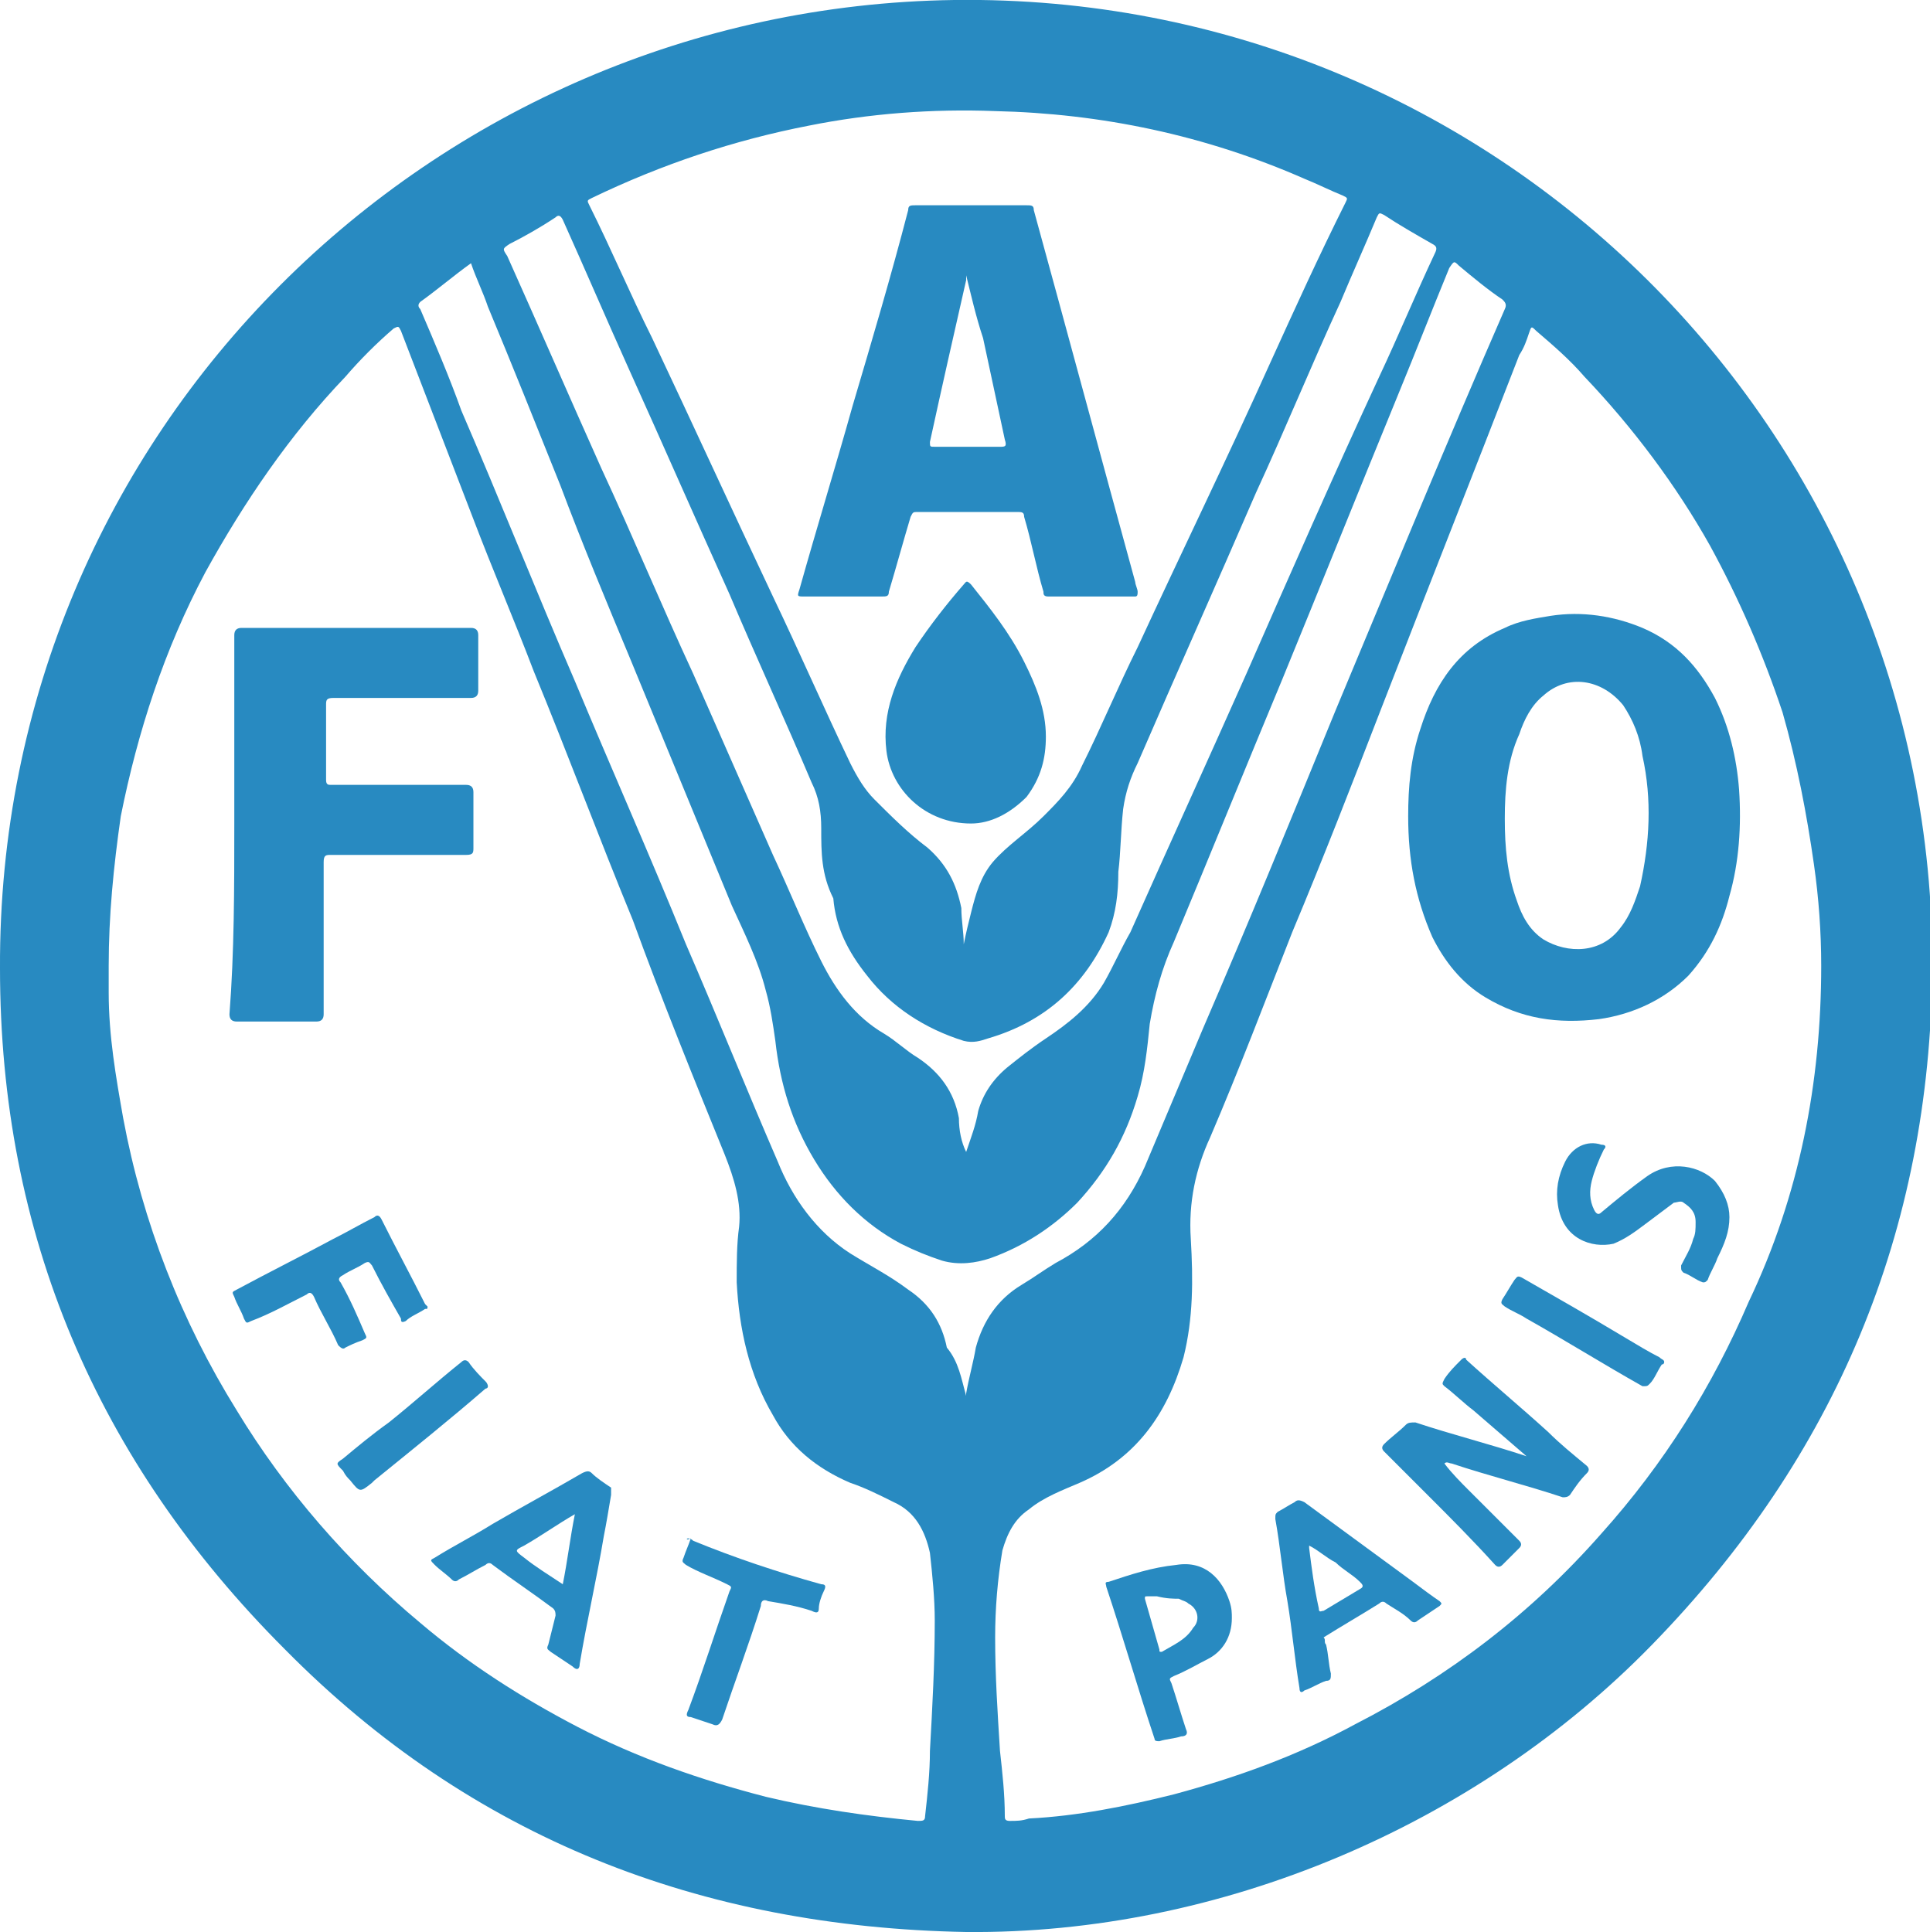
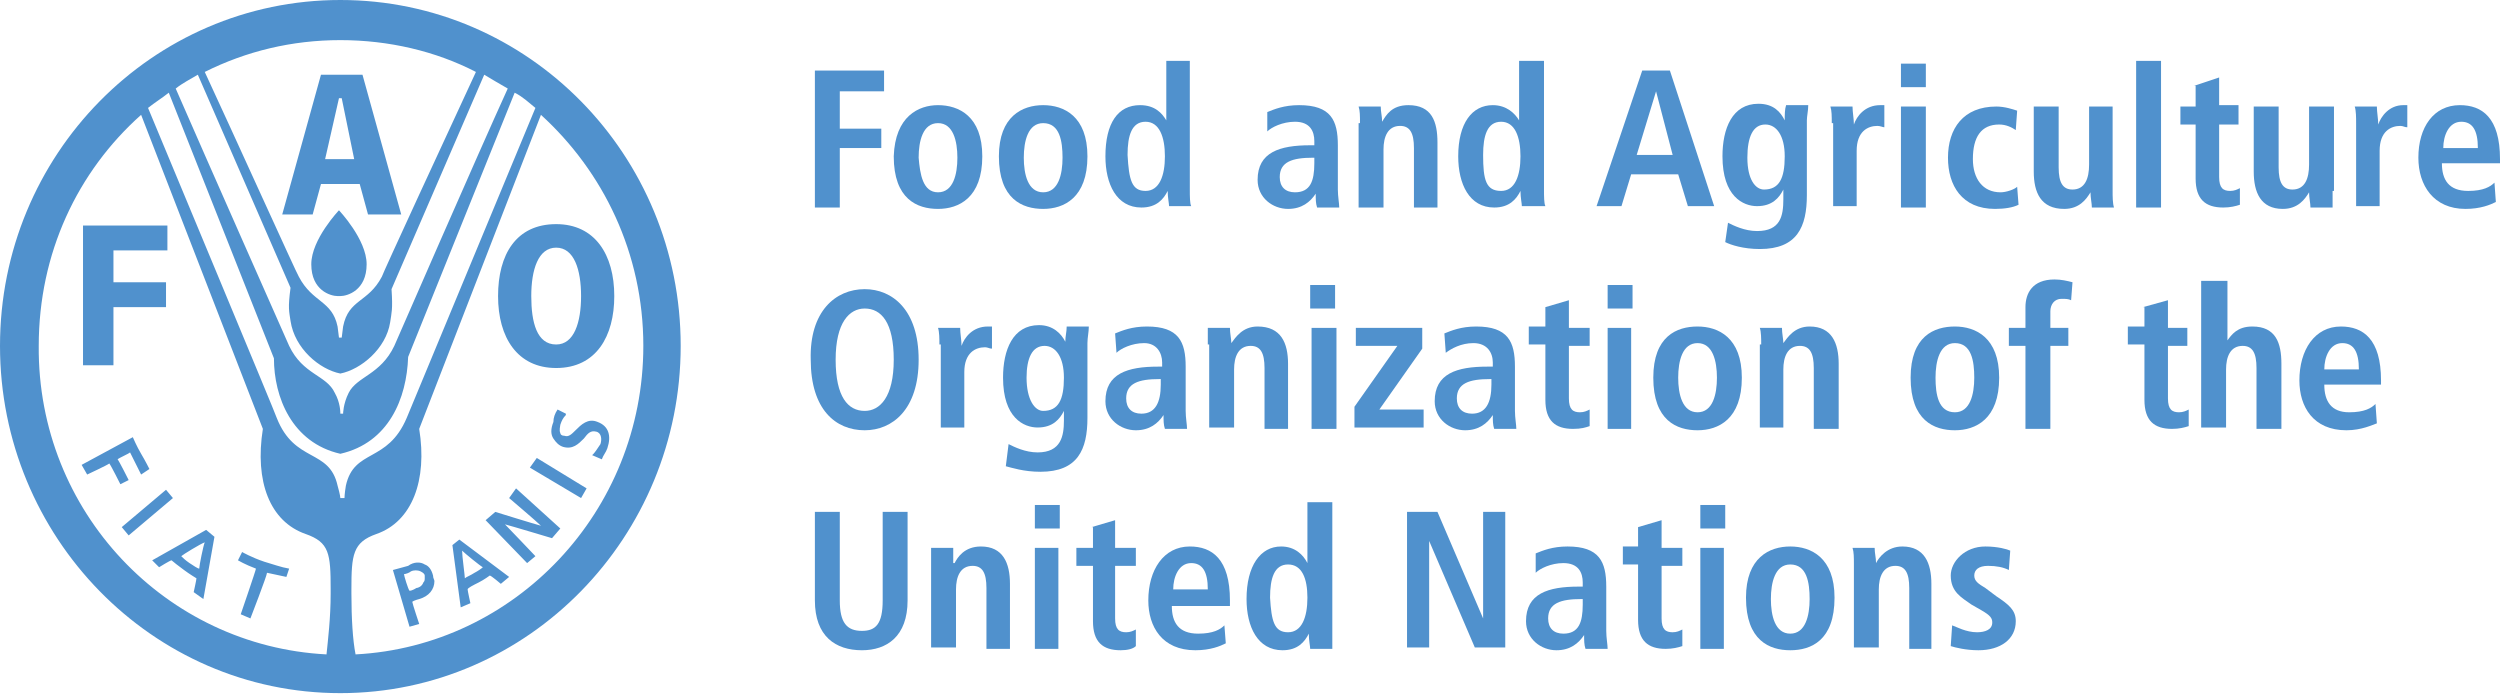
- <svg xmlns="http://www.w3.org/2000/svg" version="1.1" id="Layer_1" x="0px" y="0px" viewBox="0 0 79.9 80" enable-background="new 0 0 79.9 80" xml:space="preserve">
+ <svg xmlns="http://www.w3.org/2000/svg" version="1.1" id="Layer_1" x="0px" y="0px" viewBox="0 0 180.7 50.1" enable-background="new 0 0 180.7 50.1" xml:space="preserve">
  <g>
-     <path fill="#288AC1" d="M40,80C29,79.8,19.5,76.1,11.8,68.3C4,60.5,0,51.1,0,40.1C-0.1,17.8,17.9,0.3,39.5,0   c22.4-0.3,40.6,17.8,40.5,40.1C79.9,51,76,60.3,68.4,68.1C61.1,75.6,50.5,80.1,40,80z M4.5,40c0,0.4,0,0.8,0,1.1   c0,1.8,0.3,3.5,0.6,5.2c0.8,4.3,2.4,8.4,4.7,12.1c2,3.3,4.6,6.3,7.6,8.8c2,1.7,4.2,3.1,6.5,4.3c2.5,1.3,5.1,2.2,7.8,2.9   c2.1,0.5,4.2,0.8,6.3,1c0.2,0,0.3,0,0.3-0.2c0.1-0.9,0.2-1.8,0.2-2.7c0.1-1.8,0.2-3.6,0.2-5.4c0-0.9-0.1-1.9-0.2-2.8   c-0.2-0.9-0.6-1.7-1.5-2.1c-0.6-0.3-1.2-0.6-1.8-0.8c-1.4-0.6-2.5-1.5-3.2-2.8c-1-1.7-1.4-3.6-1.5-5.5c0-0.8,0-1.6,0.1-2.3   c0.1-1-0.2-2-0.6-3c-1.3-3.2-2.6-6.4-3.8-9.7c-1.4-3.4-2.7-6.9-4.1-10.3c-0.8-2.1-1.7-4.2-2.5-6.3c-1-2.6-2-5.2-3-7.8   c-0.1-0.2-0.1-0.2-0.3-0.1c-0.7,0.6-1.4,1.3-2,2c-2.3,2.4-4.2,5.2-5.8,8.1c-1.7,3.2-2.8,6.6-3.5,10.1C4.7,35.9,4.5,37.9,4.5,40z    M75.4,40c0-1.4-0.1-2.8-0.3-4.2c-0.3-2.1-0.7-4.2-1.3-6.3c-0.8-2.4-1.8-4.7-3-6.9c-1.4-2.5-3.2-4.9-5.2-7c-0.6-0.7-1.3-1.3-2-1.9   c-0.2-0.2-0.2-0.2-0.3,0.1c-0.1,0.3-0.2,0.6-0.4,0.9c-1.9,4.9-3.8,9.7-5.7,14.6c-1.2,3.1-2.4,6.2-3.7,9.3c-1.1,2.8-2.2,5.7-3.4,8.5   c-0.6,1.3-0.9,2.7-0.8,4.2c0.1,1.7,0.1,3.3-0.3,4.9c-0.7,2.4-2,4.2-4.3,5.2c-0.7,0.3-1.5,0.6-2.1,1.1c-0.6,0.4-0.9,1-1.1,1.7   c-0.2,1.2-0.3,2.4-0.3,3.6c0,1.6,0.1,3.1,0.2,4.7c0.1,0.9,0.2,1.8,0.2,2.7c0,0.1,0,0.2,0.2,0.2c0.3,0,0.5,0,0.8-0.1   c2-0.1,4-0.5,6-1c2.6-0.7,5.1-1.6,7.5-2.9c3.9-2,7.3-4.6,10.2-7.9c2.6-2.9,4.6-6.1,6.1-9.6C74.5,49.5,75.4,44.8,75.4,40z    M39.9,39.1C40,39.1,40,39.1,39.9,39.1c0.1-0.5,0.2-0.9,0.3-1.3c0.2-0.8,0.4-1.5,0.9-2.1c0.6-0.7,1.4-1.2,2.1-1.9   c0.6-0.6,1.2-1.2,1.6-2.1c0.8-1.6,1.5-3.3,2.3-4.9c1.8-3.9,3.7-7.8,5.5-11.8c1-2.2,2-4.4,3.1-6.6c0.1-0.2,0.1-0.2-0.1-0.3   c-0.5-0.2-1.1-0.5-1.6-0.7c-4.1-1.8-8.4-2.7-12.8-2.8c-2.6-0.1-5.2,0.1-7.7,0.6c-3.1,0.6-6.1,1.6-9,3c-0.2,0.1-0.2,0.1-0.1,0.3   c0.9,1.8,1.7,3.7,2.6,5.5c1.7,3.6,3.3,7.1,5,10.7c1.1,2.3,2.1,4.6,3.2,6.9c0.3,0.6,0.6,1.1,1,1.5c0.7,0.7,1.4,1.4,2.2,2   c0.8,0.7,1.2,1.5,1.4,2.5C39.8,38.1,39.9,38.6,39.9,39.1z M40,57.8c0,0,0-0.1,0-0.1c0.1-0.6,0.3-1.3,0.4-1.9c0.3-1.1,0.9-2,1.9-2.6   c0.5-0.3,0.9-0.6,1.4-0.9c1.7-0.9,2.9-2.2,3.7-4c0.8-1.9,1.6-3.8,2.4-5.7c1.9-4.4,3.7-8.8,5.5-13.2c2.3-5.5,4.6-11.1,7-16.6   c0.1-0.2,0-0.3-0.1-0.4c-0.6-0.4-1.2-0.9-1.8-1.4c-0.2-0.2-0.2-0.2-0.4,0.1c-0.7,1.7-1.4,3.5-2.1,5.2c-1.6,3.9-3.2,7.9-4.8,11.8   c-1.5,3.6-3,7.3-4.5,10.9c-0.5,1.1-0.8,2.2-1,3.4c-0.1,1-0.2,2-0.5,3c-0.5,1.7-1.3,3.1-2.5,4.4c-1,1-2.2,1.8-3.6,2.3   c-0.6,0.2-1.3,0.3-2,0.1c-0.6-0.2-1.1-0.4-1.7-0.7c-1.5-0.8-2.7-2-3.6-3.5c-0.9-1.5-1.4-3.1-1.6-4.9c-0.1-0.7-0.2-1.4-0.4-2.1   c-0.3-1.2-0.9-2.4-1.4-3.5c-1.4-3.4-2.8-6.8-4.2-10.2c-1-2.4-2-4.8-2.9-7.2c-1-2.5-2-5-3-7.4c-0.2-0.6-0.5-1.2-0.7-1.8   c-0.7,0.5-1.4,1.1-2.1,1.6c-0.1,0.1-0.1,0.2,0,0.3c0.6,1.4,1.2,2.8,1.7,4.2c1.6,3.7,3.1,7.5,4.7,11.2c1.5,3.6,3.1,7.2,4.6,10.9   c1.3,3,2.5,6,3.8,9c0.6,1.5,1.6,2.9,3,3.8c0.8,0.5,1.6,0.9,2.4,1.5c0.9,0.6,1.4,1.4,1.6,2.4C39.7,56.4,39.8,57.1,40,57.8z M40,47.7   C40,47.7,40,47.7,40,47.7c0.2-0.6,0.4-1.1,0.5-1.7c0.2-0.7,0.6-1.3,1.2-1.8c0.5-0.4,1-0.8,1.6-1.2c0.9-0.6,1.8-1.3,2.4-2.3   c0.4-0.7,0.7-1.4,1.1-2.1c1.6-3.6,3.2-7.1,4.8-10.7c1.8-4.1,3.6-8.2,5.5-12.3c0.8-1.7,1.5-3.4,2.3-5.1c0.1-0.2,0.1-0.3-0.1-0.4   c-0.7-0.4-1.4-0.8-2-1.2c-0.2-0.1-0.2-0.1-0.3,0.1c-0.5,1.2-1,2.3-1.5,3.5c-1.2,2.6-2.3,5.3-3.5,7.9c-1.6,3.7-3.3,7.5-4.9,11.2   c-0.3,0.6-0.5,1.2-0.6,1.9c-0.1,0.9-0.1,1.8-0.2,2.6c0,0.9-0.1,1.7-0.4,2.5c-1,2.2-2.6,3.7-5,4.4c-0.3,0.1-0.6,0.2-1,0.1   c-1.6-0.5-3-1.4-4-2.7c-0.8-1-1.3-2-1.4-3.2C34,36.2,34,35.3,34,34.3c0-0.7-0.1-1.3-0.4-1.9c-1.1-2.6-2.3-5.2-3.4-7.8   c-1.4-3.1-2.8-6.3-4.2-9.4c-0.9-2-1.8-4.1-2.7-6.1c-0.1-0.2-0.2-0.2-0.3-0.1c-0.6,0.4-1.3,0.8-1.9,1.1c-0.3,0.2-0.3,0.2-0.1,0.5   c1.3,2.9,2.6,5.9,3.9,8.8c1.3,2.8,2.5,5.7,3.8,8.5c1.1,2.5,2.2,5,3.3,7.5c0.7,1.5,1.3,3,2,4.4c0.6,1.2,1.4,2.3,2.6,3   c0.5,0.3,0.9,0.7,1.4,1c0.9,0.6,1.5,1.4,1.7,2.5C39.7,46.8,39.8,47.3,40,47.7z" />
-     <path fill="#288AC1" d="M9.7,34.1c0-2.6,0-5.2,0-7.8c0-0.2,0.1-0.3,0.3-0.3c3.2,0,6.4,0,9.5,0c0.2,0,0.3,0.1,0.3,0.3   c0,0.8,0,1.6,0,2.3c0,0.2-0.1,0.3-0.3,0.3c-1.9,0-3.8,0-5.7,0c-0.3,0-0.3,0.1-0.3,0.3c0,1,0,2.1,0,3.1c0,0.2,0.1,0.2,0.2,0.2   c1.9,0,3.7,0,5.6,0c0.2,0,0.3,0.1,0.3,0.3c0,0.8,0,1.6,0,2.3c0,0.2,0,0.3-0.3,0.3c-1.9,0-3.7,0-5.6,0c-0.2,0-0.3,0-0.3,0.3   c0,2.1,0,4.2,0,6.3c0,0.2-0.1,0.3-0.3,0.3c-1.1,0-2.2,0-3.3,0c-0.2,0-0.3-0.1-0.3-0.3C9.7,39.4,9.7,36.8,9.7,34.1z" />
-     <path fill="#288AC1" d="M25.3,61.9c-0.1,0.6-0.2,1.2-0.3,1.7c-0.3,1.8-0.7,3.5-1,5.3c0,0.2-0.1,0.3-0.3,0.1   c-0.3-0.2-0.6-0.4-0.9-0.6c-0.1-0.1-0.2-0.1-0.1-0.3c0.1-0.4,0.2-0.8,0.3-1.2c0-0.1,0-0.2-0.1-0.3c-0.8-0.6-1.7-1.2-2.5-1.8   c-0.1-0.1-0.2-0.1-0.3,0c-0.4,0.2-0.7,0.4-1.1,0.6c-0.1,0.1-0.2,0.1-0.3,0c-0.2-0.2-0.5-0.4-0.7-0.6c-0.2-0.2-0.2-0.2,0-0.3   c0.8-0.5,1.6-0.9,2.4-1.4c1.2-0.7,2.5-1.4,3.7-2.1c0.2-0.1,0.3-0.1,0.4,0c0.2,0.2,0.5,0.4,0.8,0.6C25.3,61.8,25.3,61.8,25.3,61.9z    M23.8,62.7c-0.7,0.4-1.4,0.9-2.1,1.3c-0.4,0.2-0.4,0.2,0,0.5c0.5,0.4,1,0.7,1.6,1.1C23.5,64.6,23.6,63.7,23.8,62.7z" />
-     <path fill="#288AC1" d="M17.7,54.1c0,0.1,0,0.1-0.1,0.1c-0.3,0.2-0.6,0.3-0.8,0.5c-0.2,0.1-0.2,0-0.2-0.1c-0.4-0.7-0.8-1.4-1.2-2.2   c-0.1-0.1-0.1-0.2-0.3-0.1c-0.3,0.2-0.6,0.3-0.9,0.5C14,52.9,14,53,14.1,53.1c0.4,0.7,0.7,1.4,1,2.1c0.1,0.2,0.1,0.2-0.1,0.3   c-0.3,0.1-0.5,0.2-0.7,0.3c-0.1,0.1-0.2,0-0.3-0.1c-0.3-0.7-0.7-1.3-1-2c-0.1-0.2-0.2-0.2-0.3-0.1c-0.8,0.4-1.5,0.8-2.3,1.1   c-0.2,0.1-0.2,0.1-0.3-0.1c-0.1-0.3-0.3-0.6-0.4-0.9c-0.1-0.2-0.1-0.2,0.1-0.3c1.3-0.7,2.7-1.4,4-2.1c0.6-0.3,1.1-0.6,1.7-0.9   c0.1-0.1,0.2-0.1,0.3,0.1c0.6,1.2,1.2,2.3,1.8,3.5C17.7,54.1,17.7,54.1,17.7,54.1z" />
-     <path fill="#288AC1" d="M28.5,63.7c0,0,0.1,0,0.2,0.1c1.7,0.7,3.5,1.3,5.3,1.8c0.2,0,0.2,0.1,0.1,0.3c-0.1,0.2-0.2,0.5-0.2,0.7   c0,0.2-0.1,0.2-0.3,0.1c-0.6-0.2-1.2-0.3-1.8-0.4c-0.2-0.1-0.3,0-0.3,0.2c-0.5,1.6-1.1,3.2-1.6,4.7c-0.1,0.2-0.2,0.3-0.4,0.2   c-0.3-0.1-0.6-0.2-0.9-0.3c-0.2,0-0.2-0.1-0.1-0.3c0.6-1.6,1.1-3.2,1.7-4.9c0.1-0.2,0.1-0.2-0.1-0.3c-0.6-0.3-1.2-0.5-1.7-0.8   c-0.1-0.1-0.2-0.1-0.1-0.3c0.1-0.3,0.2-0.5,0.3-0.8C28.4,63.8,28.4,63.7,28.5,63.7z" />
-     <path fill="#288AC1" d="M20.2,57.4c0,0.1-0.1,0.1-0.1,0.1c-1.5,1.3-3,2.5-4.6,3.8c0,0-0.1,0.1-0.1,0.1c-0.5,0.4-0.5,0.4-0.9-0.1   c-0.1-0.1-0.2-0.2-0.3-0.4c-0.3-0.3-0.3-0.3,0-0.5c0.6-0.5,1.2-1,1.9-1.5c1-0.8,2-1.7,3-2.5c0.1-0.1,0.2-0.1,0.3,0   c0.2,0.3,0.5,0.6,0.7,0.8C20.2,57.3,20.2,57.4,20.2,57.4z" />
-     <path fill="#288AC1" d="M58.3,33.8c0-1.2,0.1-2.4,0.5-3.6c0.6-1.9,1.6-3.4,3.5-4.2c0.6-0.3,1.3-0.4,1.9-0.5c1.3-0.2,2.6,0,3.8,0.5   c1.4,0.6,2.3,1.6,3,2.9c0.6,1.2,0.9,2.5,1,3.8c0.1,1.5,0,3-0.4,4.4c-0.3,1.2-0.8,2.3-1.7,3.3c-1,1-2.3,1.6-3.7,1.8   c-1.7,0.2-3.2,0-4.7-0.9c-1-0.6-1.7-1.5-2.2-2.5C58.6,37.2,58.3,35.6,58.3,33.8z M62.3,33.9c0,1.2,0.1,2.3,0.5,3.4   c0.2,0.6,0.5,1.2,1.1,1.6c1,0.6,2.4,0.6,3.2-0.5c0.4-0.5,0.6-1.1,0.8-1.7c0.4-1.8,0.5-3.6,0.1-5.4c-0.1-0.8-0.4-1.5-0.8-2.1   c-0.9-1.1-2.3-1.3-3.3-0.4c-0.5,0.4-0.8,1-1,1.6C62.4,31.5,62.3,32.7,62.3,33.9z" />
-     <path fill="#288AC1" d="M63.2,60.3c-0.7-0.6-1.5-1.3-2.2-1.9c-0.4-0.3-0.8-0.7-1.2-1c-0.1-0.1-0.1-0.1,0-0.3   c0.2-0.3,0.4-0.5,0.7-0.8c0.1-0.1,0.2-0.1,0.2,0c1.1,1,2.3,2,3.4,3c0.5,0.5,1,0.9,1.6,1.4c0.1,0.1,0.1,0.2,0,0.3   c-0.3,0.3-0.5,0.6-0.7,0.9c-0.1,0.1-0.2,0.1-0.3,0.1c-1.5-0.5-3.1-0.9-4.6-1.4c-0.1,0-0.2-0.1-0.3,0c0.3,0.4,0.7,0.8,1,1.1   c0.7,0.7,1.4,1.4,2.1,2.1c0.1,0.1,0.1,0.2,0,0.3c-0.2,0.2-0.5,0.5-0.7,0.7c-0.1,0.1-0.2,0.1-0.3,0c-0.9-1-1.9-2-2.8-2.9   c-0.6-0.6-1.2-1.2-1.8-1.8c-0.1-0.1-0.1-0.2,0-0.3c0.3-0.3,0.6-0.5,0.9-0.8c0.1-0.1,0.2-0.1,0.4-0.1c1.5,0.5,3.1,0.9,4.6,1.4   C63.1,60.3,63.1,60.3,63.2,60.3C63.2,60.3,63.2,60.3,63.2,60.3z" />
-     <path fill="#288AC1" d="M54.9,68.1c0.1,0.4,0.1,0.8,0.2,1.2c0,0.2,0,0.3-0.2,0.3c-0.3,0.1-0.6,0.3-0.9,0.4   c-0.1,0.1-0.2,0.1-0.2-0.1c-0.2-1.2-0.3-2.4-0.5-3.6c-0.2-1.1-0.3-2.3-0.5-3.4c0-0.2,0-0.2,0.1-0.3c0.2-0.1,0.5-0.3,0.7-0.4   c0.1-0.1,0.2-0.1,0.4,0c1.5,1.1,3,2.2,4.5,3.3c0.4,0.3,0.8,0.6,1.1,0.8c0.1,0.1,0.1,0.1,0,0.2c-0.3,0.2-0.6,0.4-0.9,0.6   c-0.1,0.1-0.2,0.1-0.3,0c-0.3-0.3-0.7-0.5-1-0.7c-0.1-0.1-0.2-0.1-0.3,0c-0.8,0.5-1.5,0.9-2.3,1.4C54.9,67.9,54.8,68,54.9,68.1z    M54.2,64c0,0.1,0,0.1,0,0.1c0.1,0.8,0.2,1.6,0.4,2.5c0,0.2,0.1,0.1,0.2,0.1c0.5-0.3,1-0.6,1.5-0.9c0.2-0.1,0.1-0.2,0-0.3   c-0.3-0.3-0.7-0.5-1-0.8C54.9,64.5,54.6,64.2,54.2,64z" />
-     <path fill="#288AC1" d="M51,67c0,0.8-0.4,1.4-1,1.7c-0.4,0.2-0.9,0.5-1.4,0.7c-0.2,0.1-0.2,0.1-0.1,0.3c0.2,0.6,0.4,1.3,0.6,1.9   c0.1,0.2,0,0.3-0.2,0.3c-0.3,0.1-0.6,0.1-0.9,0.2c-0.1,0-0.2,0-0.2-0.1c-0.7-2.1-1.3-4.2-2-6.3c0-0.1-0.1-0.2,0.1-0.2   c0.9-0.3,1.8-0.6,2.8-0.7c1.2-0.2,1.9,0.6,2.2,1.5C51,66.6,51,66.8,51,67z M47.9,66.1c-0.1,0-0.2,0-0.4,0c-0.1,0-0.1,0-0.1,0.1   c0.2,0.7,0.4,1.4,0.6,2.1c0,0.1,0,0.1,0.1,0.1c0.5-0.3,1-0.5,1.3-1c0.3-0.3,0.2-0.8-0.2-1c-0.1-0.1-0.2-0.1-0.4-0.2   C48.6,66.2,48.3,66.2,47.9,66.1z" />
-     <path fill="#288AC1" d="M71.6,50.4c0,0.6-0.2,1.1-0.5,1.7c-0.1,0.3-0.3,0.6-0.4,0.9c-0.1,0.1-0.1,0.1-0.2,0.1   c-0.3-0.1-0.5-0.3-0.8-0.4c-0.1-0.1-0.1-0.1-0.1-0.3c0.2-0.4,0.4-0.7,0.5-1.1c0.1-0.2,0.1-0.4,0.1-0.7c0-0.4-0.2-0.6-0.5-0.8   c-0.1-0.1-0.3,0-0.4,0c-0.4,0.3-0.8,0.6-1.2,0.9c-0.4,0.3-0.8,0.6-1.3,0.8c-0.9,0.2-2.1-0.2-2.3-1.6c-0.1-0.6,0-1.2,0.3-1.8   c0.3-0.6,0.9-0.9,1.5-0.7c0.2,0,0.2,0.1,0.1,0.2c-0.2,0.4-0.4,0.9-0.5,1.3c-0.1,0.4-0.1,0.8,0.1,1.2c0.1,0.2,0.2,0.2,0.3,0.1   c0.6-0.5,1.2-1,1.9-1.5c1-0.7,2.2-0.4,2.8,0.2C71.4,49.4,71.6,49.9,71.6,50.4z" />
-     <path fill="#288AC1" d="M68.9,56.4c0,0,0,0.1-0.1,0.1c-0.2,0.3-0.3,0.6-0.5,0.8c-0.1,0.1-0.1,0.1-0.3,0.1c-1.6-0.9-3.2-1.9-4.8-2.8   c-0.3-0.2-0.6-0.3-0.9-0.5c-0.1-0.1-0.2-0.1-0.1-0.3c0.2-0.3,0.3-0.5,0.5-0.8c0.1-0.1,0.1-0.2,0.3-0.1c1.4,0.8,2.8,1.6,4.3,2.5   c0.5,0.3,1,0.6,1.4,0.8C68.8,56.3,68.9,56.3,68.9,56.4z" />
-     <path fill="#288AC1" d="M40.2,8.5c0.8,0,1.5,0,2.3,0c0.2,0,0.3,0,0.3,0.2c1.4,5.1,2.8,10.3,4.2,15.4c0,0.1,0.1,0.3,0.1,0.4   c0,0.1,0,0.2-0.1,0.2c-1.2,0-2.4,0-3.6,0c-0.2,0-0.2-0.1-0.2-0.2c-0.3-1-0.5-2.1-0.8-3.1c0-0.2-0.1-0.2-0.3-0.2c-1.4,0-2.7,0-4.1,0   c-0.2,0-0.2,0-0.3,0.2c-0.3,1-0.6,2.1-0.9,3.1c0,0.2-0.1,0.2-0.3,0.2c-1.1,0-2.1,0-3.2,0c-0.3,0-0.3,0-0.2-0.3   c0.7-2.5,1.5-5.1,2.2-7.6c0.8-2.7,1.6-5.4,2.3-8.1c0-0.2,0.1-0.2,0.3-0.2C38.7,8.5,39.4,8.5,40.2,8.5L40.2,8.5z M40,11.4   C40,11.4,40,11.4,40,11.4C40,11.4,40,11.5,40,11.6c-0.5,2.2-1,4.4-1.5,6.7c0,0.2,0,0.2,0.2,0.2c0.9,0,1.8,0,2.7,0   c0.2,0,0.3,0,0.2-0.3c-0.3-1.4-0.6-2.8-0.9-4.2C40.4,13.1,40.2,12.2,40,11.4z" />
-     <path fill="#288AC1" d="M40.2,34.1c-1.9,0-3.3-1.4-3.5-3c-0.2-1.6,0.4-3,1.2-4.3c0.6-0.9,1.3-1.8,2-2.6c0.1-0.1,0.1-0.2,0.3,0   c0.8,1,1.6,2,2.2,3.2c0.5,1,0.9,2,0.9,3.1c0,0.9-0.2,1.7-0.8,2.5C41.8,33.7,41,34.1,40.2,34.1z" />
+     <g>
+       <path fill="#5091CD" d="M24.6,50.1C11,50.1,0,38.8,0,25C0,11.2,11,0,24.6,0c13.6,0,24.6,11.2,24.6,25    C49.2,38.8,38.2,50.1,24.6,50.1z M24.5,15.2c0,0,2,2.1,2,3.9c0,1.9-1.4,2.3-1.9,2.3c0,0-0.1,0-0.1,0h0c0,0-0.1,0-0.1,0    c-0.5,0-1.9-0.4-1.9-2.3C22.5,17.3,24.5,15.2,24.5,15.2z M6,26.4h2.2v-4.2H12v-1.8H8.2v-2.3h3.9v-1.8H6V26.4z M26.6,15.5h2.4    L26.2,5.4h-3l-2.8,10.1h2.2l0.6-2.2H26L26.6,15.5z M25.6,11.5h-2.1l1-4.4h0.2L25.6,11.5z M36,21.4c0,3,1.4,5.2,4.2,5.2    c2.9,0,4.2-2.3,4.2-5.2c0-3-1.4-5.2-4.2-5.2C37.3,16.2,36,18.4,36,21.4z M38.4,21.4c0-1.9,0.5-3.5,1.8-3.5c1.3,0,1.8,1.6,1.8,3.5    c0,1.9-0.5,3.5-1.8,3.5C38.8,24.9,38.4,23.3,38.4,21.4z M23.6,47.3c0.1-1,0.3-2.6,0.3-4.4c0-0.5,0-0.2,0-0.3c0-2.6-0.1-3.4-1.8-4    c-2.6-0.9-3.7-3.8-3.1-7.6L10.2,8.3c-4.6,4.1-7.4,10-7.4,16.7C2.7,37,12,46.7,23.6,47.3z M24.6,32.8c-3.5-0.8-4.8-4.1-4.8-6.9    L12.2,6.7c-0.5,0.4-1,0.7-1.5,1.1c1.7,4.1,9.3,22.3,9.3,22.4c1.3,3.3,3.8,2.2,4.4,4.9c0.2,0.7,0.2,0.9,0.2,0.9h0.3    c0,0,0-0.3,0.1-0.9c0.6-2.7,3-1.6,4.4-4.9c0,0,7.6-18.3,9.3-22.4c-0.5-0.4-0.9-0.8-1.5-1.1l-7.7,19.1C29.4,28.8,28.1,32,24.6,32.8    L24.6,32.8z M24.6,27c-1.5-0.3-3.3-1.8-3.6-3.8c-0.1-0.7-0.2-0.9,0-2.4L14.3,5.4c-0.5,0.3-1.1,0.6-1.6,1c2,4.6,8.2,18.6,8.2,18.6    c1,2.1,2.7,2.1,3.3,3.4c0.4,0.7,0.4,1.4,0.4,1.5h0.2c0,0,0-0.7,0.4-1.5c0.6-1.2,2.3-1.3,3.3-3.4c0,0,6.1-14,8.2-18.6    C36,6,35.5,5.7,35,5.4l-6.7,15.5c0.1,1.5,0,1.7-0.1,2.4C27.9,25.2,26.1,26.7,24.6,27L24.6,27z M24.7,24.4l0.1-0.8    c0.4-2,1.8-1.7,2.8-3.6c0,0,0,0,0,0c0-0.1,4.8-10.5,6.8-14.8c-2.9-1.5-6.3-2.3-9.8-2.3s-6.8,0.8-9.8,2.3c2,4.3,6.7,14.7,6.8,14.8    c0,0,0,0,0,0c1,1.9,2.4,1.7,2.8,3.6l0.1,0.8H24.7z M46.5,25c0-6.7-2.9-12.6-7.4-16.7L30.3,31c0.6,3.7-0.5,6.7-3.1,7.6    c-1.7,0.6-1.8,1.5-1.8,4c0,0.2,0-0.2,0,0.3c0,1.8,0.1,3.4,0.3,4.4C37.2,46.7,46.5,37,46.5,25z M9.6,31.6c0,0,0.3,0.7,0.6,1.2    c0.3,0.5,0.6,1.1,0.6,1.1l-0.6,0.4c0,0-0.4-0.8-0.8-1.6c-0.1,0.1-0.8,0.4-0.9,0.5c0.1,0.1,0.8,1.5,0.8,1.5L8.7,35    c0,0-0.7-1.4-0.8-1.5c-0.1,0.1-1.6,0.8-1.6,0.8l-0.4-0.7L9.6,31.6L9.6,31.6z M12,35.4l0.5,0.6l-3.2,2.7l-0.5-0.6L12,35.4L12,35.4z     M14.9,38.3l0.6,0.5l-0.8,4.5L14,42.8c0,0,0.2-0.9,0.2-1c0,0-0.5-0.3-0.9-0.6c-0.4-0.3-0.8-0.6-0.9-0.7c-0.1,0-0.9,0.5-0.9,0.5    L11,40.5L14.9,38.3L14.9,38.3z M13.1,40.2c0.1,0.1,0.3,0.3,0.6,0.5c0.3,0.2,0.6,0.4,0.7,0.4c0-0.2,0.3-1.7,0.4-1.9    C14.5,39.3,13.2,40.1,13.1,40.2z M17.5,39.9c0,0,0.7,0.4,1.6,0.7c0.7,0.2,1.2,0.4,1.8,0.5l-0.2,0.6c0,0-0.5-0.1-1.4-0.3    c0,0.2-1.2,3.3-1.2,3.3l-0.7-0.3c0,0,1.1-3.2,1.1-3.3c-0.8-0.3-1.3-0.6-1.3-0.6L17.5,39.9z M30.7,40.8c0.3,0.1,0.5,0.4,0.6,0.8    c0,0.2,0.1,0.3,0.1,0.4c0,0.6-0.4,1.1-1.1,1.3c0,0-0.4,0.1-0.5,0.2c0,0.1,0.5,1.6,0.5,1.6l-0.7,0.2l-1.2-4.1l1.1-0.3    C29.9,40.6,30.4,40.6,30.7,40.8z M29.2,41.5c0,0.1,0.3,1.1,0.4,1.2c0.2,0,0.5-0.2,0.5-0.2c0.1,0,0.4-0.1,0.5-0.4    c0.1-0.1,0.1-0.2,0.1-0.3c0-0.1,0-0.1,0-0.2c0-0.1-0.1-0.2-0.3-0.3c-0.2-0.1-0.5-0.1-0.7,0C29.6,41.4,29.3,41.5,29.2,41.5z     M33.2,39l3.6,2.7l-0.6,0.5c0,0-0.7-0.6-0.8-0.6c0,0-0.4,0.3-0.8,0.5c-0.4,0.2-0.8,0.4-0.8,0.5c0,0.1,0.2,1,0.2,1l-0.7,0.3    l-0.6-4.5L33.2,39z M33.6,41.8c0.1-0.1,0.4-0.2,0.7-0.4c0.2-0.1,0.5-0.3,0.6-0.4c-0.2-0.1-1.3-1-1.5-1.2    C33.4,40.2,33.6,41.6,33.6,41.8z M37.3,35.3l3.2,2.9l-0.6,0.7c0,0-3-0.9-3.4-1c0.3,0.3,2.2,2.3,2.2,2.3l-0.6,0.5l-3-3.1l0.7-0.6    c0,0,2.9,0.9,3.3,1c-0.3-0.3-2.3-2-2.3-2L37.3,35.3z M38.8,33.1l3.6,2.2L42,36l-3.7-2.2L38.8,33.1z M40.3,29.6l0.6,0.3L40.9,30    c-0.2,0.2-0.3,0.4-0.4,0.7c0,0.1-0.1,0.4,0,0.6c0,0.1,0.1,0.2,0.3,0.2c0.3,0.1,0.5-0.1,0.8-0.4c0.4-0.4,0.9-0.9,1.6-0.6    c0.8,0.3,1,1,0.7,1.9c-0.1,0.3-0.3,0.5-0.4,0.8l0,0l-0.7-0.3l0.1-0.1c0.1-0.1,0.3-0.4,0.5-0.7c0.1-0.3,0.1-0.8-0.3-0.9    c-0.4-0.1-0.6,0.1-0.9,0.5c-0.4,0.4-0.8,0.8-1.5,0.6c-0.3-0.1-0.5-0.3-0.7-0.6c-0.2-0.3-0.2-0.7,0-1.2    C40,30.2,40.1,29.9,40.3,29.6L40.3,29.6z" />
+     </g>
+     <g>
+       <path fill="#5091CD" d="M58.9,5.1h5v1.5h-3.2v2.7h3v1.4h-3V15h-1.8V5.1z" />
+       <path fill="#5091CD" d="M67.8,7.6c1.5,0,3.2,0.8,3.2,3.7c0,3-1.7,3.8-3.2,3.8c-1.5,0-3.2-0.7-3.2-3.8C64.7,8.4,66.4,7.6,67.8,7.6z     M67.8,13.9c1.1,0,1.4-1.3,1.4-2.5c0-1.2-0.3-2.5-1.4-2.5c-1.1,0-1.4,1.3-1.4,2.5C66.5,12.6,66.7,13.9,67.8,13.9z" />
+       <path fill="#5091CD" d="M75.4,7.6c1.5,0,3.2,0.8,3.2,3.7c0,3-1.7,3.8-3.2,3.8c-1.5,0-3.2-0.7-3.2-3.8C72.2,8.4,73.9,7.6,75.4,7.6z     M75.4,13.9c1.1,0,1.4-1.3,1.4-2.5c0-1.2-0.2-2.5-1.4-2.5c-1.1,0-1.4,1.3-1.4,2.5C74,12.6,74.3,13.9,75.4,13.9z" />
+       <path fill="#5091CD" d="M86,4.4v9.3c0,0.5,0,1,0.1,1.2h-1.6c0-0.2-0.1-0.6-0.1-1.1h0c-0.3,0.6-0.8,1.2-1.9,1.2    c-1.8,0-2.6-1.7-2.6-3.7c0-2.4,0.9-3.7,2.5-3.7c1.1,0,1.6,0.6,1.9,1.1h0V4.4H86z M82.8,13.8c1,0,1.4-1.1,1.4-2.5    c0-1.4-0.4-2.5-1.4-2.5c-1,0-1.3,1-1.3,2.4C81.6,13,81.8,13.8,82.8,13.8z" />
+       <path fill="#5091CD" d="M91.6,8.1c0.5-0.2,1.2-0.5,2.3-0.5c2.3,0,2.8,1.1,2.8,2.9v3.2c0,0.5,0.1,1,0.1,1.3h-1.6    c-0.1-0.3-0.1-0.6-0.1-1h0c-0.4,0.6-1,1.1-2,1.1c-1.1,0-2.2-0.8-2.2-2.1c0-2,1.6-2.5,3.8-2.5h0.3v-0.3c0-0.7-0.3-1.4-1.4-1.4    c-0.9,0-1.7,0.4-2,0.7L91.6,8.1z M95.1,11.4h-0.2c-1.5,0-2.4,0.3-2.4,1.4c0,0.7,0.4,1.1,1.1,1.1c1.1,0,1.4-0.8,1.4-2.1V11.4z" />
+       <path fill="#5091CD" d="M98.3,8.9c0-0.5,0-0.9-0.1-1.2h1.6c0,0.4,0.1,0.7,0.1,1.1h0c0.3-0.5,0.7-1.2,1.9-1.2    c1.7,0,2.1,1.2,2.1,2.7V15h-1.7v-4.3c0-1.1-0.3-1.6-1-1.6c-0.9,0-1.2,0.8-1.2,1.7V15h-1.8V8.9z" />
+       <path fill="#5091CD" d="M111.6,4.4v9.3c0,0.5,0,1,0.1,1.2H110c0-0.2-0.1-0.6-0.1-1.1h0c-0.3,0.6-0.8,1.2-1.9,1.2    c-1.8,0-2.6-1.7-2.6-3.7c0-2.4,1-3.7,2.5-3.7c1,0,1.6,0.6,1.9,1.1h0V4.4H111.6z M108.5,13.8c1,0,1.4-1.1,1.4-2.5    c0-1.4-0.4-2.5-1.4-2.5c-1,0-1.3,1-1.3,2.4C107.2,13,107.4,13.8,108.5,13.8z" />
+       <path fill="#5091CD" d="M121.3,12.6h-3.4l-0.7,2.3h-1.8l3.3-9.8h2l3.2,9.8H122L121.3,12.6z M120.9,11.2l-1.2-4.6h0l-1.4,4.6H120.9    z" />
+       <path fill="#5091CD" d="M124.9,16.1c0.4,0.2,1.2,0.6,2.1,0.6c1.7,0,1.9-1.1,1.9-2.3v-0.7h0c-0.3,0.6-0.8,1.2-1.9,1.2    c-1,0-2.5-0.7-2.5-3.6c0-2,0.7-3.8,2.6-3.8c1.1,0,1.6,0.6,1.9,1.2h0c0-0.4,0-0.8,0.1-1.1h1.6c0,0.4-0.1,0.8-0.1,1.1v5.4    c0,2.3-0.7,3.9-3.4,3.9c-1.2,0-2.1-0.3-2.5-0.5L124.9,16.1z M127.5,13.7c1.1,0,1.5-0.8,1.5-2.4c0-1.5-0.6-2.3-1.4-2.3    c-0.9,0-1.3,0.9-1.3,2.4C126.3,13,126.9,13.7,127.5,13.7z" />
+       <path fill="#5091CD" d="M132.4,8.9c0-0.5,0-0.9-0.1-1.2h1.6c0,0.4,0.1,0.9,0.1,1.3h0c0.2-0.6,0.8-1.4,1.9-1.4c0.1,0,0.2,0,0.3,0    v1.6c-0.1,0-0.3-0.1-0.5-0.1c-0.7,0-1.5,0.4-1.5,1.8v4h-1.7V8.9z" />
+       <path fill="#5091CD" d="M137.4,4.6h1.8v1.7h-1.8V4.6z M137.4,7.7h1.8V15h-1.8V7.7z" />
+       <path fill="#5091CD" d="M145.9,14.8c-0.4,0.2-1,0.3-1.7,0.3c-2.4,0-3.4-1.7-3.4-3.7c0-2.1,1.1-3.7,3.5-3.7c0.6,0,1.2,0.2,1.5,0.3    l-0.1,1.4c-0.3-0.2-0.7-0.4-1.2-0.4c-1.3,0-1.9,0.9-1.9,2.5c0,1.4,0.7,2.4,2,2.4c0.4,0,1-0.2,1.2-0.4L145.9,14.8z" />
+       <path fill="#5091CD" d="M152.7,13.8c0,0.4,0,0.9,0.1,1.2h-1.6c0-0.3-0.1-0.7-0.1-1.1l0,0l0,0c-0.3,0.5-0.8,1.2-1.9,1.2    c-1.7,0-2.2-1.2-2.2-2.7V7.7h1.8v4.4c0,1.1,0.3,1.6,1,1.6c0.9,0,1.2-0.8,1.2-1.8V7.7h1.7V13.8z" />
+       <path fill="#5091CD" d="M154.4,4.4h1.8V15h-1.8V4.4z" />
+       <path fill="#5091CD" d="M158.6,6.2l1.8-0.6v2h1.4V9h-1.4v3.8c0,0.8,0.3,1,0.8,1c0.3,0,0.5-0.1,0.7-0.2v1.2    c-0.3,0.1-0.7,0.2-1.2,0.2c-1.3,0-2-0.6-2-2.1V9h-1.1V7.7h1.1V6.2z" />
+       <path fill="#5091CD" d="M168.6,13.8c0,0.4,0,0.9,0,1.2h-1.6c0-0.3-0.1-0.7-0.1-1.1l0,0l0,0c-0.3,0.5-0.8,1.2-1.9,1.2    c-1.6,0-2.1-1.2-2.1-2.7V7.7h1.8v4.4c0,1.1,0.3,1.6,1,1.6c0.9,0,1.2-0.8,1.2-1.8V7.7h1.8V13.8z" />
+       <path fill="#5091CD" d="M170.3,8.9c0-0.4,0-0.9-0.1-1.2h1.6c0,0.4,0.1,0.9,0.1,1.3h0c0.2-0.6,0.8-1.4,1.8-1.4c0.1,0,0.2,0,0.3,0    v1.6c-0.2,0-0.3-0.1-0.5-0.1c-0.7,0-1.5,0.4-1.5,1.8v4h-1.7V8.9z" />
+       <path fill="#5091CD" d="M180.4,14.6c-0.4,0.2-1.1,0.5-2.2,0.5c-2.3,0-3.4-1.7-3.4-3.7c0-2.2,1.1-3.8,3-3.8c1.6,0,2.9,0.9,2.9,3.9    v0.3h-4.2c0,1.2,0.5,2,1.9,2c1.1,0,1.6-0.3,1.9-0.6L180.4,14.6z M179.1,10.7c0-1.3-0.4-1.9-1.2-1.9c-0.9,0-1.3,1-1.3,1.9H179.1z" />
+       <path fill="#5091CD" d="M62.5,20.9c2,0,3.9,1.5,3.9,5.1c0,3.6-1.9,5.1-3.9,5.1c-2.1,0-3.9-1.5-3.9-5.1    C58.5,22.5,60.4,20.9,62.5,20.9z M62.5,29.7c1.1,0,2.1-1,2.1-3.7c0-2.7-0.9-3.7-2.1-3.7c-1.1,0-2.1,1-2.1,3.7    C60.4,28.7,61.3,29.7,62.5,29.7z" />
+       <path fill="#5091CD" d="M67.9,24.9c0-0.4,0-0.9-0.1-1.2h1.6c0,0.4,0.1,0.9,0.1,1.3h0c0.2-0.6,0.8-1.4,1.9-1.4c0.1,0,0.2,0,0.3,0    v1.6c-0.2,0-0.3-0.1-0.5-0.1c-0.7,0-1.5,0.4-1.5,1.8v4h-1.7V24.9z" />
+       <path fill="#5091CD" d="M72.9,32.1c0.4,0.2,1.2,0.6,2.1,0.6c1.7,0,1.9-1.2,1.9-2.3v-0.7h0c-0.3,0.6-0.8,1.2-1.9,1.2    c-1,0-2.5-0.7-2.5-3.6c0-2,0.7-3.8,2.6-3.8c1,0,1.6,0.6,1.9,1.2h0c0-0.4,0.1-0.7,0.1-1.1h1.6c0,0.4-0.1,0.8-0.1,1.2v5.4    c0,2.3-0.7,3.9-3.4,3.9c-1.2,0-2.1-0.3-2.5-0.4L72.9,32.1z M75.4,29.7c1.1,0,1.5-0.8,1.5-2.4c0-1.5-0.6-2.3-1.4-2.3    c-0.9,0-1.3,0.9-1.3,2.3C74.2,28.9,74.8,29.7,75.4,29.7z" />
+       <path fill="#5091CD" d="M80.6,24.1c0.5-0.2,1.2-0.5,2.3-0.5c2.3,0,2.8,1.1,2.8,2.9v3.2c0,0.5,0.1,1,0.1,1.3h-1.6    c-0.1-0.3-0.1-0.6-0.1-1h0c-0.4,0.6-1,1.1-2,1.1c-1.1,0-2.2-0.8-2.2-2.1c0-2,1.6-2.5,3.8-2.5H84v-0.3c0-0.7-0.4-1.4-1.3-1.4    c-0.9,0-1.7,0.4-2,0.7L80.6,24.1z M84,27.4h-0.2c-1.5,0-2.4,0.3-2.4,1.4c0,0.7,0.4,1.1,1.1,1.1c1,0,1.4-0.8,1.4-2.1V27.4z" />
+       <path fill="#5091CD" d="M87.3,24.9c0-0.4,0-0.9,0-1.2h1.6c0,0.4,0.1,0.8,0.1,1.1h0c0.3-0.4,0.8-1.2,1.9-1.2c1.7,0,2.2,1.2,2.2,2.7    v4.7h-1.7v-4.4c0-1.1-0.3-1.6-1-1.6c-0.9,0-1.2,0.8-1.2,1.7v4.2h-1.8V24.9z" />
+       <path fill="#5091CD" d="M94.7,20.6h1.8v1.7h-1.8V20.6z M94.8,23.7h1.8v7.3h-1.8V23.7z" />
+       <path fill="#5091CD" d="M97.9,29.4L101,25h-3v-1.3h4.8v1.5l-3.1,4.4h3.2v1.3h-5V29.4z" />
+       <path fill="#5091CD" d="M104.4,24.1c0.5-0.2,1.2-0.5,2.3-0.5c2.3,0,2.8,1.1,2.8,2.9v3.2c0,0.5,0.1,1,0.1,1.3H108    c-0.1-0.3-0.1-0.6-0.1-1h0c-0.4,0.6-1,1.1-2,1.1c-1.1,0-2.2-0.8-2.2-2.1c0-2,1.6-2.5,3.8-2.5h0.4v-0.3c0-0.7-0.4-1.4-1.4-1.4    c-0.9,0-1.6,0.4-2,0.7L104.4,24.1z M107.8,27.4h-0.1c-1.5,0-2.4,0.3-2.4,1.4c0,0.7,0.4,1.1,1.1,1.1c1,0,1.4-0.8,1.4-2.1V27.4z" />
+       <path fill="#5091CD" d="M111.7,22.2l1.7-0.5v2h1.5V25h-1.5v3.8c0,0.8,0.3,1,0.8,1c0.3,0,0.5-0.1,0.7-0.2v1.2    c-0.3,0.1-0.6,0.2-1.2,0.2c-1.3,0-2-0.6-2-2.1v-4h-1.2v-1.3h1.2V22.2z" />
+       <path fill="#5091CD" d="M116.2,20.6h1.8v1.7h-1.8V20.6z M116.2,23.7h1.7v7.3h-1.7V23.7z" />
+       <path fill="#5091CD" d="M122.7,23.6c1.5,0,3.2,0.8,3.2,3.7c0,3-1.7,3.8-3.2,3.8c-1.5,0-3.2-0.7-3.2-3.8    C119.5,24.3,121.2,23.6,122.7,23.6z M122.7,29.8c1.1,0,1.4-1.3,1.4-2.5c0-1.2-0.3-2.5-1.4-2.5c-1.1,0-1.4,1.3-1.4,2.5    C121.3,28.5,121.6,29.8,122.7,29.8z" />
+       <path fill="#5091CD" d="M127.3,24.9c0-0.4,0-0.9-0.1-1.2h1.6c0,0.4,0.1,0.8,0.1,1.1h0c0.3-0.4,0.8-1.2,1.9-1.2    c1.6,0,2.1,1.2,2.1,2.7v4.7h-1.8v-4.4c0-1.1-0.3-1.6-1-1.6c-0.9,0-1.2,0.8-1.2,1.7v4.2h-1.7V24.9z" />
+       <path fill="#5091CD" d="M141.3,23.6c1.5,0,3.2,0.8,3.2,3.7c0,3-1.7,3.8-3.2,3.8c-1.5,0-3.2-0.7-3.2-3.8    C138.1,24.3,139.8,23.6,141.3,23.6z M141.3,29.8c1.1,0,1.4-1.3,1.4-2.5c0-1.2-0.2-2.5-1.4-2.5c-1.1,0-1.4,1.3-1.4,2.5    C139.9,28.5,140.1,29.8,141.3,29.8z" />
+       <path fill="#5091CD" d="M146.4,25h-1.2v-1.3h1.2v-1.5c0-1,0.5-2,2.1-2c0.5,0,0.9,0.1,1.3,0.2l-0.1,1.3c-0.2-0.1-0.4-0.1-0.7-0.1    c-0.5,0-0.8,0.4-0.8,0.9v1.2h1.3V25h-1.3v6h-1.8V25z" />
+       <path fill="#5091CD" d="M154.9,22.2l1.8-0.5v2h1.4V25h-1.4v3.8c0,0.8,0.3,1,0.8,1c0.3,0,0.5-0.1,0.7-0.2v1.2    c-0.3,0.1-0.7,0.2-1.2,0.2c-1.3,0-2-0.6-2-2.1v-4h-1.2v-1.3h1.2V22.2z" />
+       <path fill="#5091CD" d="M159.2,20.3h1.8v4.3h0c0.3-0.4,0.7-1,1.8-1c1.7,0,2.1,1.2,2.1,2.7v4.7h-1.8v-4.4c0-1.1-0.3-1.6-1-1.6    c-0.9,0-1.2,0.8-1.2,1.7v4.2h-1.8V20.3z" />
+       <path fill="#5091CD" d="M171.8,30.6c-0.3,0.1-1.1,0.5-2.2,0.5c-2.4,0-3.4-1.7-3.4-3.6c0-2.2,1.1-3.9,3-3.9c1.6,0,2.9,0.9,2.9,3.9    v0.3H168c0,1.2,0.5,2,1.8,2c1.1,0,1.6-0.3,1.9-0.6L171.8,30.6z M170.5,26.7c0-1.3-0.4-1.9-1.2-1.9c-0.9,0-1.3,1-1.3,1.9H170.5z" />
+       <path fill="#5091CD" d="M60.7,37v6.4c0,1.6,0.5,2.2,1.6,2.2c1,0,1.5-0.5,1.5-2.2V37h1.8v6.4c0,2.6-1.5,3.6-3.3,3.6    c-1.9,0-3.4-1-3.4-3.6V37H60.7z" />
+       <path fill="#5091CD" d="M67.3,40.8c0-0.5,0-0.9,0-1.2h1.6c0,0.4,0,0.7,0,1.1H69c0.2-0.4,0.7-1.2,1.9-1.2c1.6,0,2.1,1.2,2.1,2.7    v4.7h-1.7v-4.4c0-1.1-0.3-1.6-1-1.6c-0.9,0-1.2,0.8-1.2,1.7v4.2h-1.8V40.8z" />
+       <path fill="#5091CD" d="M74.8,36.5h1.8v1.7h-1.8V36.5z M74.8,39.6h1.7v7.3h-1.7V39.6z" />
+       <path fill="#5091CD" d="M78.9,38.1l1.7-0.5v2h1.5v1.3h-1.5v3.8c0,0.8,0.3,1,0.8,1c0.3,0,0.5-0.1,0.7-0.2v1.2    C81.9,46.9,81.5,47,81,47c-1.3,0-2-0.6-2-2.1v-4h-1.2v-1.3h1.2V38.1z" />
+       <path fill="#5091CD" d="M88.6,46.5c-0.4,0.2-1.1,0.5-2.2,0.5c-2.4,0-3.4-1.7-3.4-3.6c0-2.2,1.1-3.9,3-3.9c1.6,0,2.9,0.9,2.9,3.9    v0.4h-4.2c0,1.2,0.5,2,1.9,2c1.1,0,1.6-0.3,1.9-0.6L88.6,46.5z M87.3,42.6c0-1.3-0.4-1.9-1.2-1.9c-0.9,0-1.3,1-1.3,1.9H87.3z" />
+       <path fill="#5091CD" d="M96.3,36.3v9.4c0,0.5,0,1,0,1.2h-1.6c0-0.2-0.1-0.6-0.1-1.1h0c-0.3,0.6-0.8,1.2-1.9,1.2    c-1.8,0-2.6-1.7-2.6-3.7c0-2.4,1-3.8,2.5-3.8c1,0,1.6,0.6,1.9,1.2h0v-4.4H96.3z M93.1,45.7c1,0,1.4-1.1,1.4-2.5    c0-1.4-0.4-2.4-1.4-2.4c-1,0-1.3,1-1.3,2.4C91.9,44.9,92.1,45.7,93.1,45.7z" />
+       <path fill="#5091CD" d="M101.8,37h2.1l3.3,7.7h0V37h1.6v9.8h-2.2l-3.3-7.7h0v7.7h-1.6V37z" />
+       <path fill="#5091CD" d="M111,40c0.5-0.2,1.2-0.5,2.3-0.5c2.3,0,2.8,1.1,2.8,2.9v3.2c0,0.5,0.1,1,0.1,1.3h-1.6    c-0.1-0.3-0.1-0.6-0.1-1h0c-0.4,0.6-1,1.1-2,1.1c-1.1,0-2.2-0.8-2.2-2.1c0-2,1.6-2.5,3.8-2.5h0.3v-0.3c0-0.7-0.3-1.4-1.4-1.4    c-0.9,0-1.7,0.4-2,0.7L111,40z M114.5,43.3h-0.2c-1.5,0-2.4,0.3-2.4,1.4c0,0.7,0.4,1.1,1.1,1.1c1.1,0,1.4-0.8,1.4-2.1V43.3z" />
+       <path fill="#5091CD" d="M118.4,38.1l1.7-0.5v2h1.5v1.3h-1.5v3.8c0,0.8,0.3,1,0.8,1c0.3,0,0.5-0.1,0.7-0.2v1.2    c-0.3,0.1-0.7,0.2-1.2,0.2c-1.3,0-2-0.6-2-2.1v-4h-1.1v-1.3h1.1V38.1z" />
+       <path fill="#5091CD" d="M122.9,36.5h1.8v1.7h-1.8V36.5z M122.9,39.6h1.7v7.3h-1.7V39.6z" />
+       <path fill="#5091CD" d="M129.4,39.5c1.5,0,3.2,0.8,3.2,3.7c0,3.1-1.7,3.8-3.2,3.8c-1.5,0-3.2-0.7-3.2-3.8    C126.2,40.3,127.9,39.5,129.4,39.5z M129.4,45.8c1.1,0,1.4-1.3,1.4-2.5c0-1.2-0.2-2.5-1.4-2.5c-1.1,0-1.4,1.3-1.4,2.5    C128,44.5,128.3,45.8,129.4,45.8z" />
+       <path fill="#5091CD" d="M134,40.8c0-0.5,0-0.9-0.1-1.2h1.6c0,0.4,0.1,0.7,0.1,1.1h0c0.2-0.4,0.8-1.2,1.9-1.2    c1.6,0,2.1,1.2,2.1,2.7v4.7H138v-4.4c0-1.1-0.3-1.6-1-1.6c-0.9,0-1.2,0.8-1.2,1.7v4.2H134V40.8z" />
+       <path fill="#5091CD" d="M141.1,45.2c0.3,0.1,1,0.5,1.8,0.5c0.6,0,1.1-0.2,1.1-0.7c0-0.3-0.1-0.5-0.8-0.9l-0.7-0.4    c-0.7-0.5-1.5-0.9-1.5-2.1c0-1,1-2.1,2.5-2.1c0.9,0,1.6,0.2,1.8,0.3l-0.1,1.4c-0.4-0.2-0.9-0.3-1.5-0.3c-0.7,0-1,0.3-1,0.7    c0,0.4,0.3,0.6,0.8,0.9l0.8,0.6c0.9,0.6,1.4,1,1.4,1.8c0,1.3-1.1,2.1-2.7,2.1c-0.9,0-1.7-0.2-2-0.3L141.1,45.2z" />
+     </g>
  </g>
</svg>
